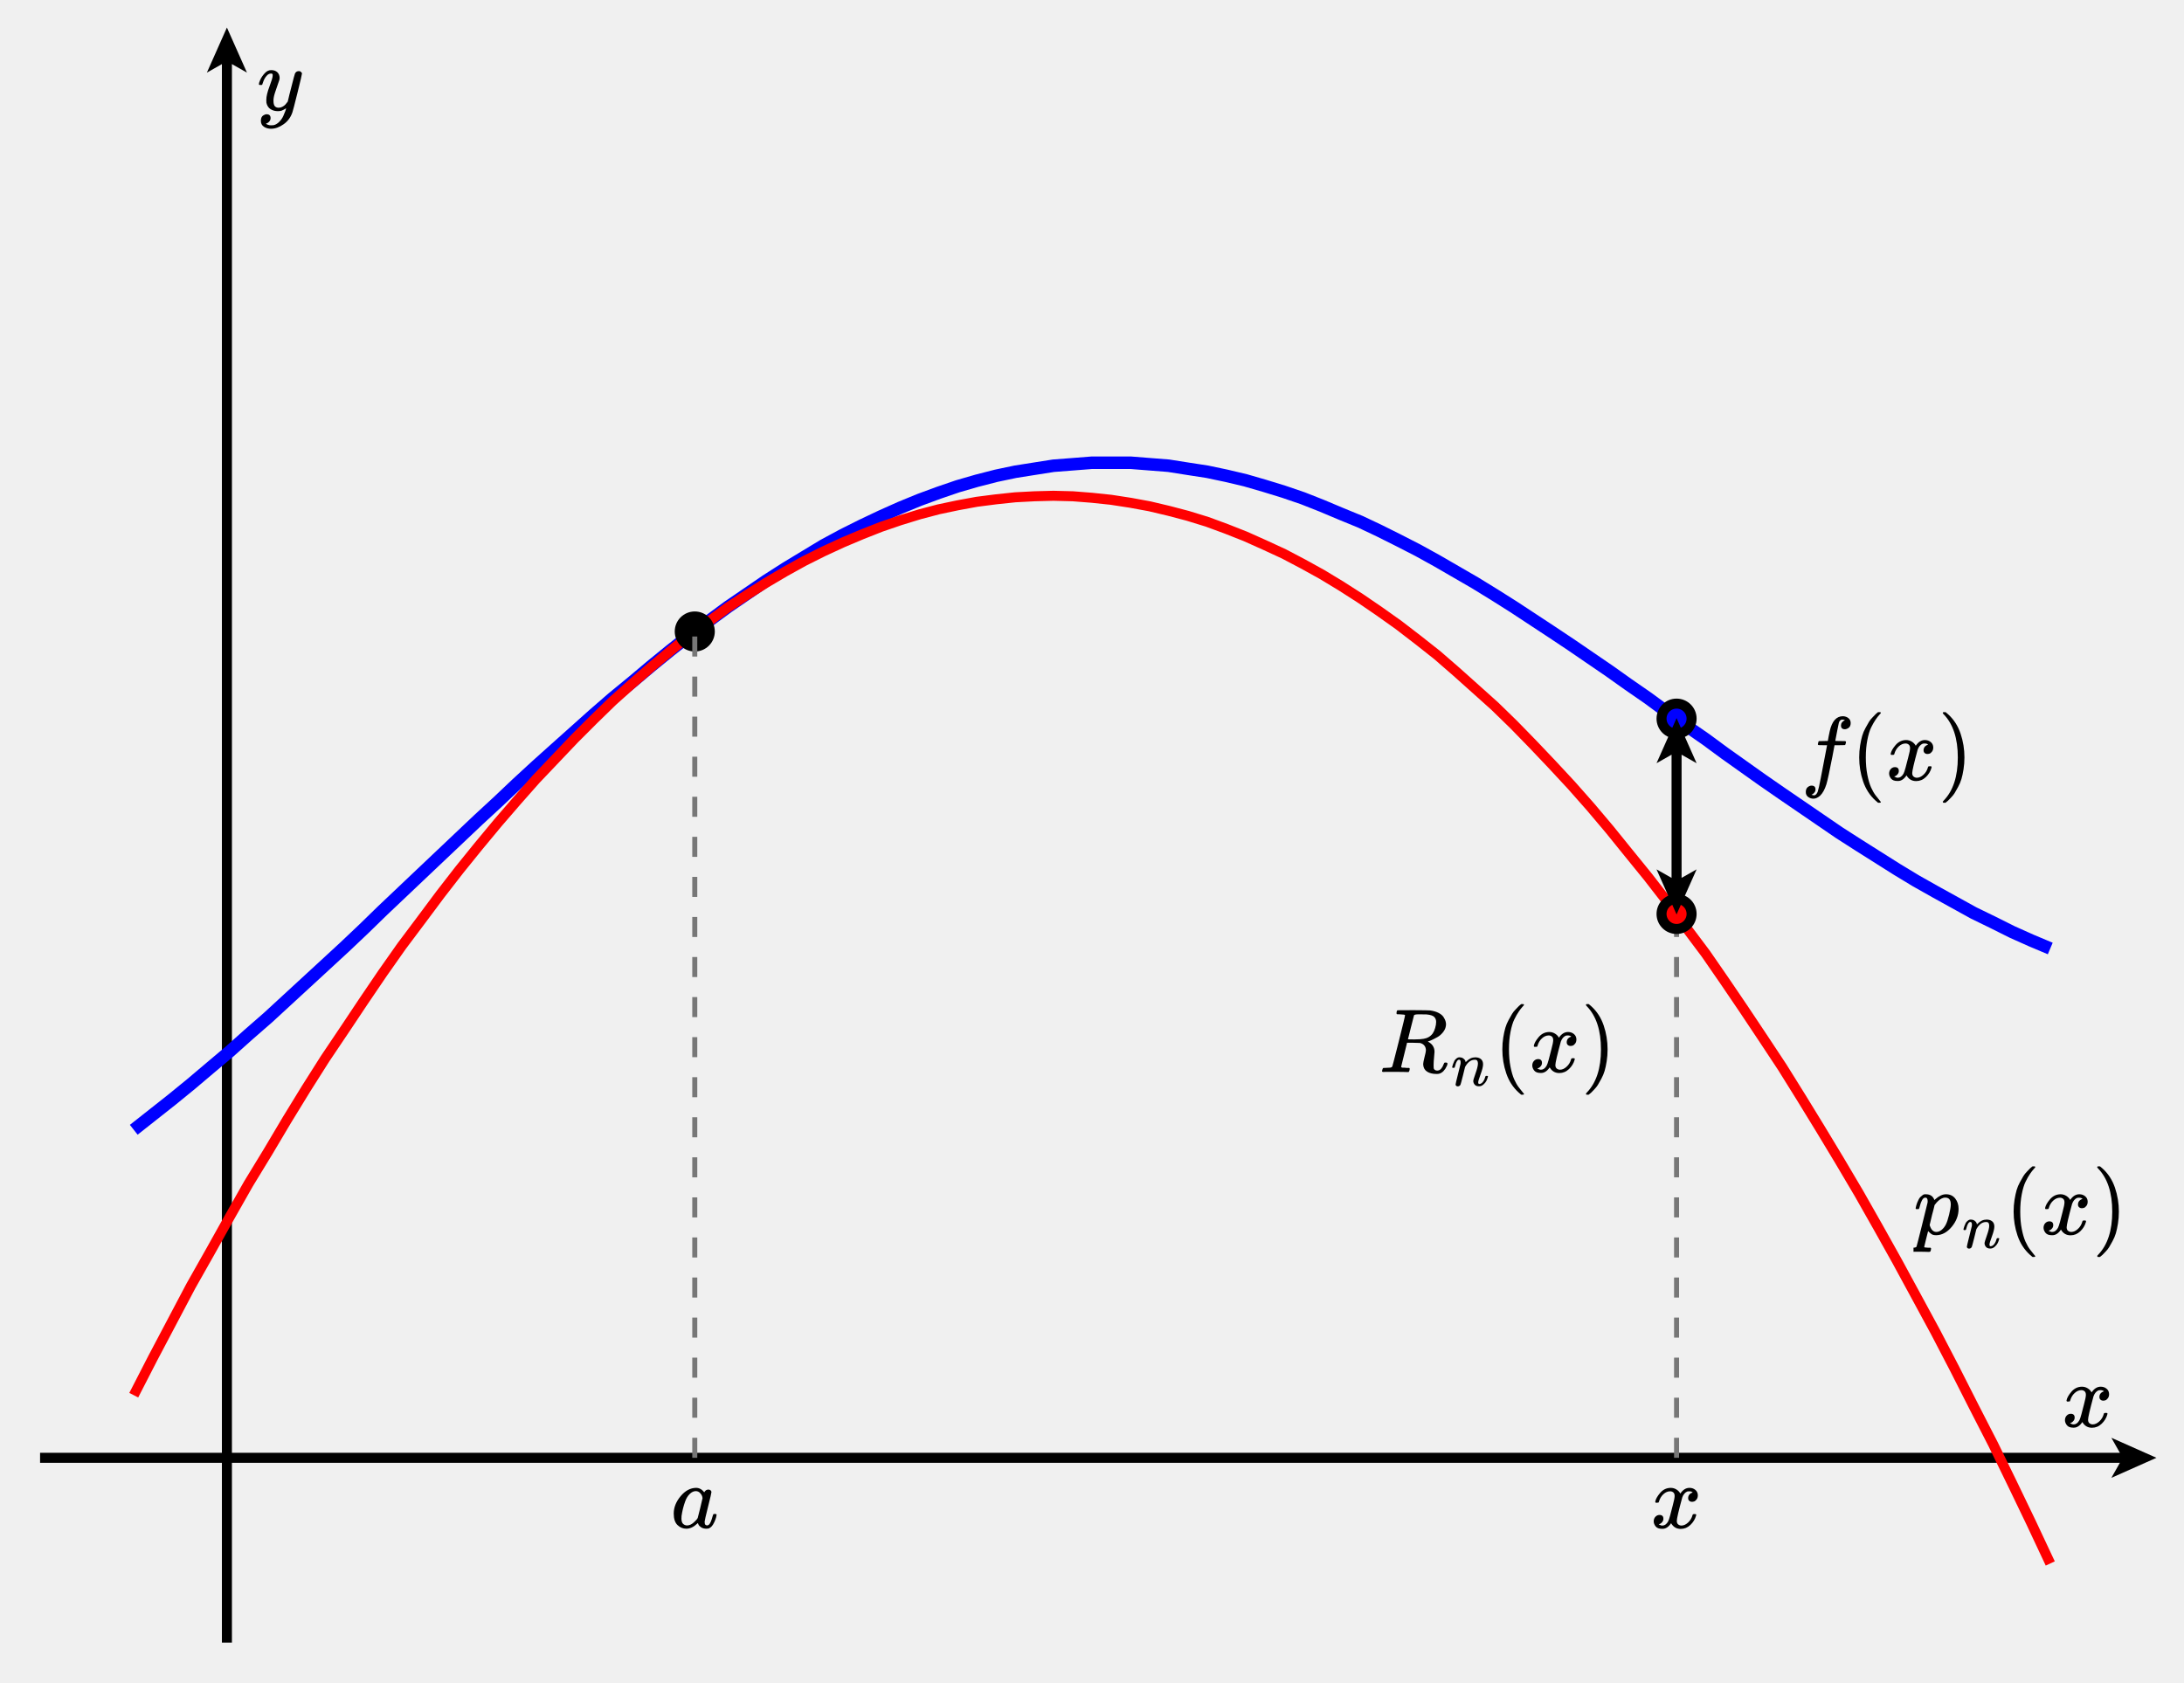
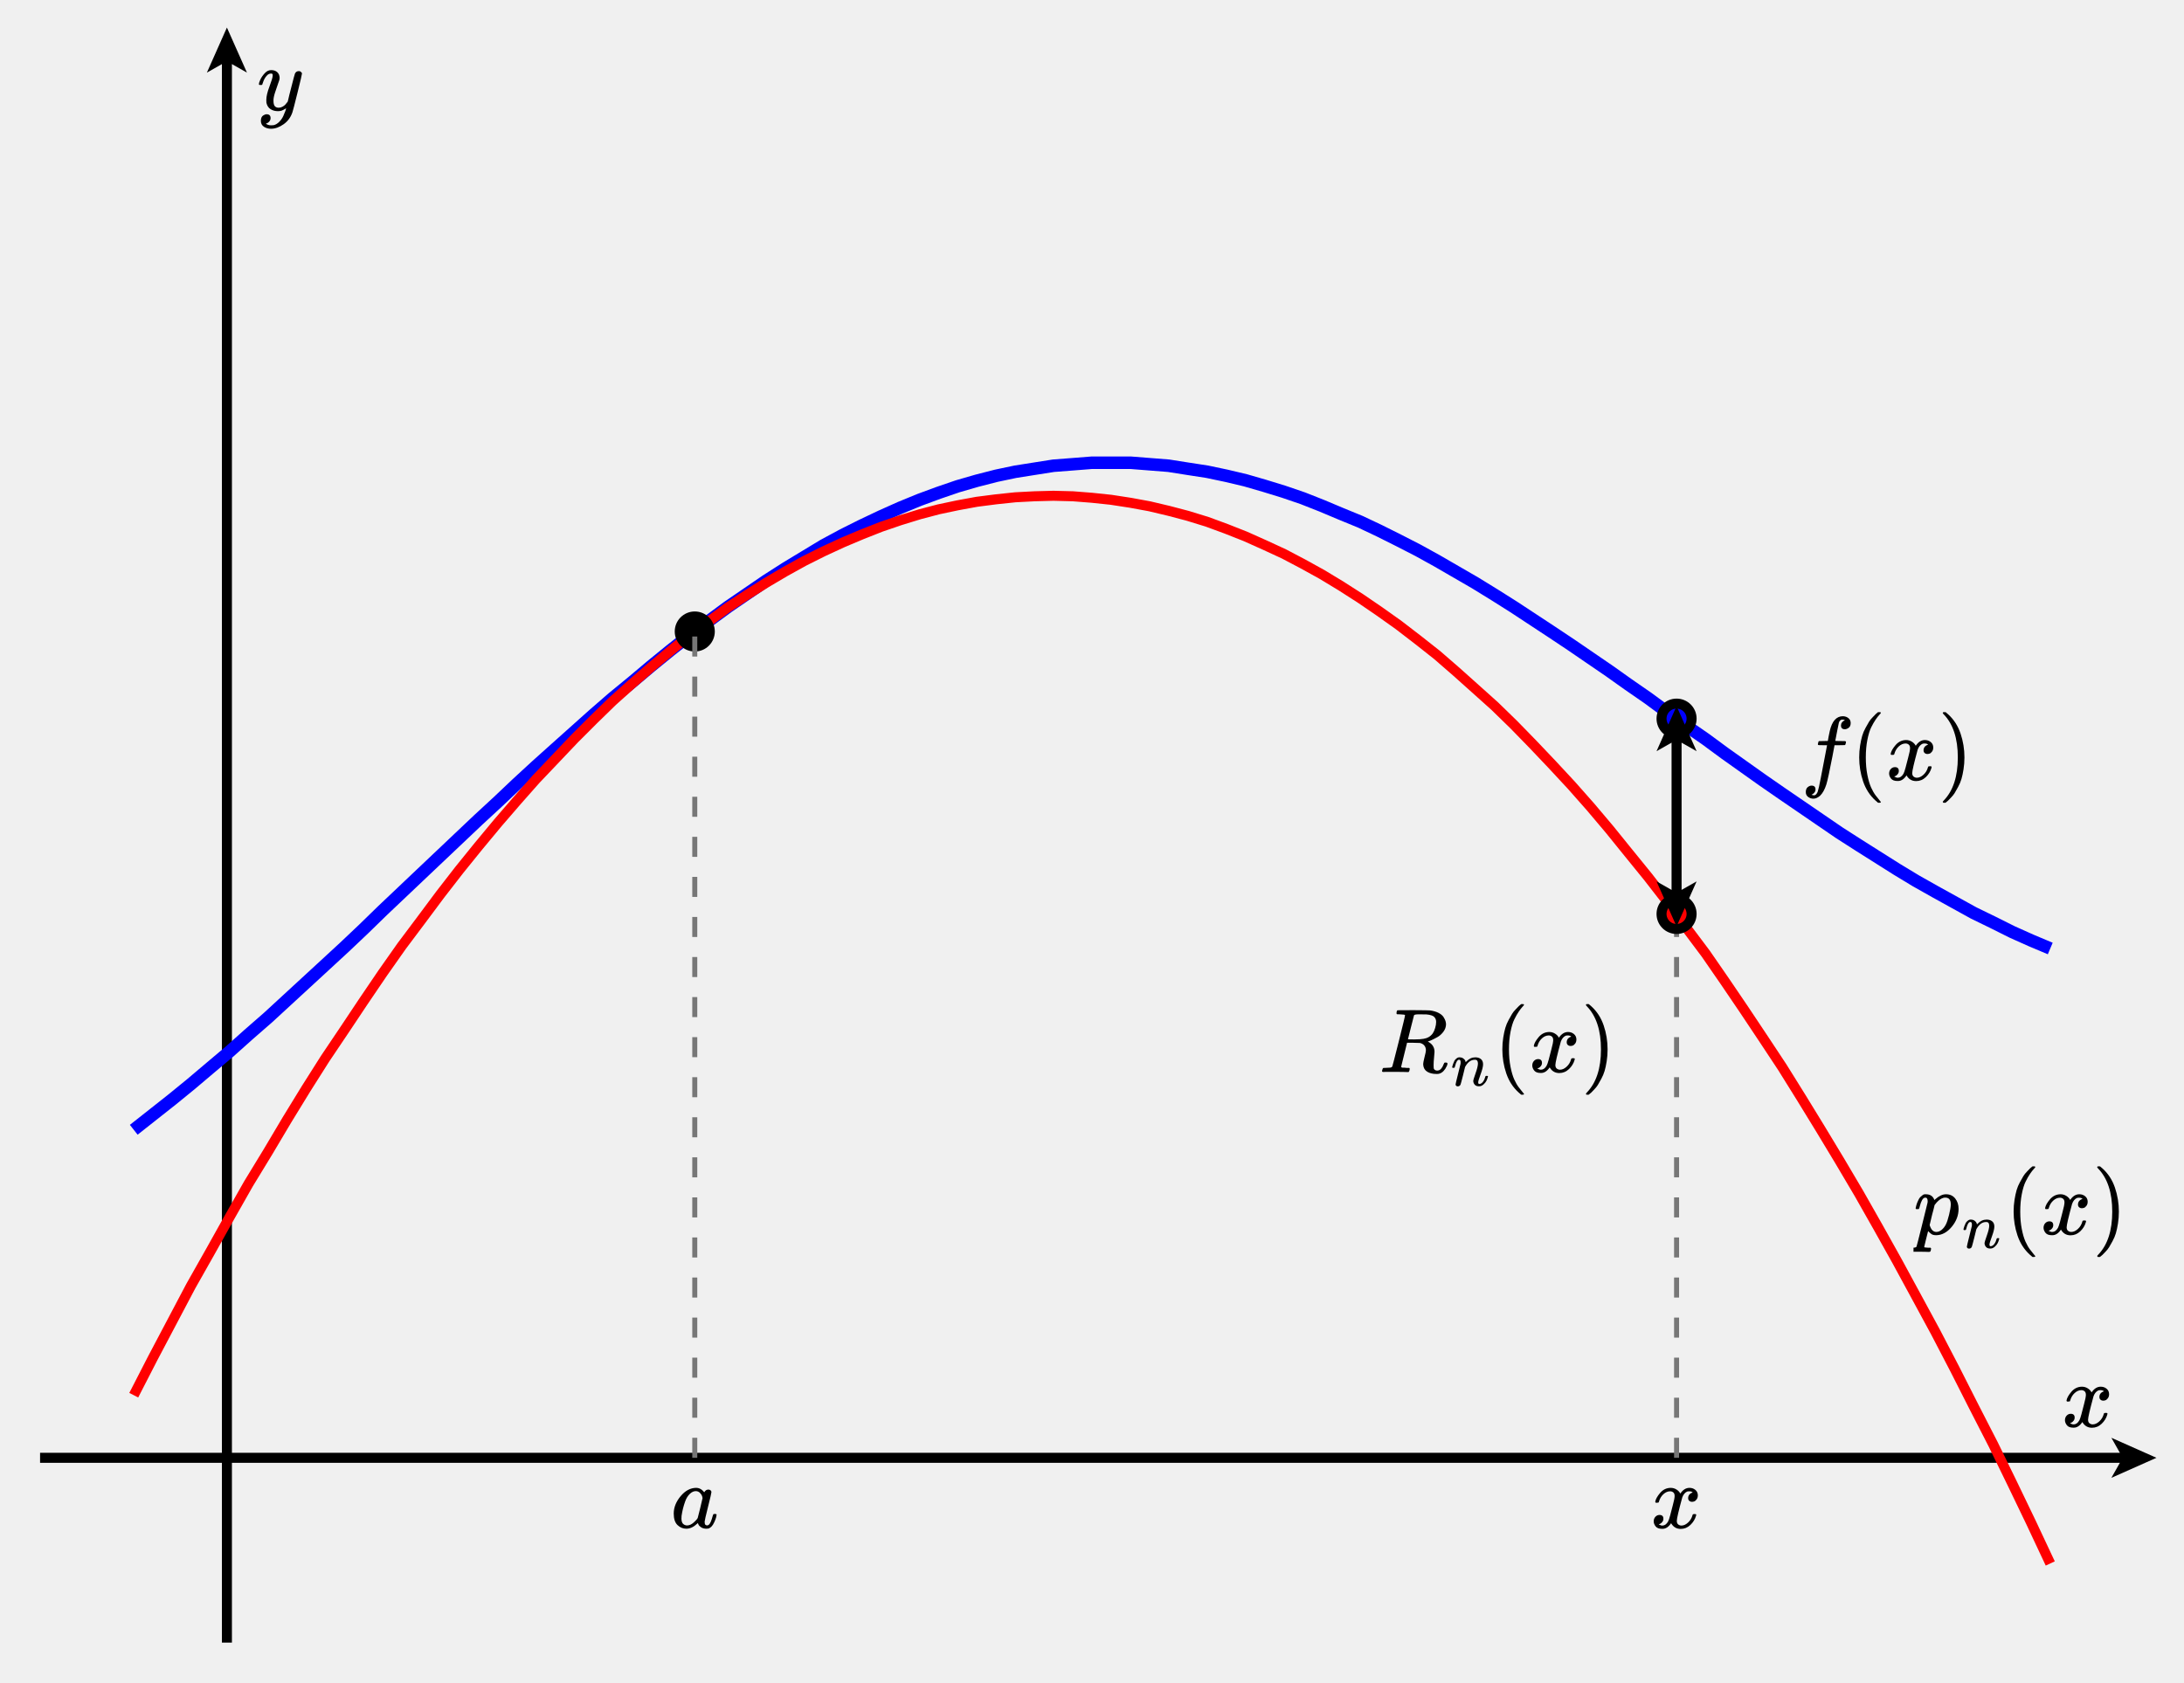
<svg xmlns="http://www.w3.org/2000/svg" xmlns:xlink="http://www.w3.org/1999/xlink" id="taylor-formula-figure" viewBox="0 0 436 336">
  <defs>
-     <clipPath id="taylor-formula-__clipPath-0">
+     <clipPath id="taylor-formula-clipPath-0">
      <rect x="8.0" y="8.0" width="420.0" height="320.0" />
    </clipPath>
-     <clipPath id="taylor-formula-__clipPath-1">
+     <clipPath id="taylor-formula-clipPath-1">
      <rect x="8.0" y="8.0" width="420.0" height="320.0" />
    </clipPath>
-     <marker id="taylor-formula-arrow-head-end-2_None_24_60-black" markerWidth="9.0" markerHeight="8.0" markerUnits="userSpaceOnUse" orient="auto" refX="6.5" refY="4.0">
+     <marker id="taylor-formula-arrow-head-end-2_None_24_60-black" markerWidth="9.0" markerHeight="8.0" markerUnits="userSpaceOnUse" orient="auto-start-reverse" refX="6.5" refY="4.0">
      <path d="M 9.0 4.0L 0.0 8.0L 1.7 5.0L 1.7 3.0L 0.0 0.0Z" fill="black" stroke="none" />
    </marker>
-     <marker id="taylor-formula-arrow-head-end-2_None_24_60-black-outline" markerWidth="13.0" markerHeight="12.0" markerUnits="userSpaceOnUse" orient="auto" refX="8.5" refY="6.0">
+     <marker id="taylor-formula-arrow-head-end-2_None_24_60-black-outline" markerWidth="13.0" markerHeight="12.0" markerUnits="userSpaceOnUse" orient="auto-start-reverse" refX="8.5" refY="6.0">
      <path d="M 11.8 7.8 L 2.8 11.8 A 2 2 0 0 1 0.0 10.0 L 0.0 2.0 A 2 2 0 0 1 2.8 0.2 L 11.8 4.2 A 2 2 0 0 1 11.8 7.8 Z" fill="white" stroke="none" />
    </marker>
-     <marker id="taylor-formula-arrow-head-start-2_None_24_60-black" markerWidth="9.0" markerHeight="8.0" markerUnits="userSpaceOnUse" orient="auto" refX="2.5" refY="4.0">
-       <g transform="rotate(180, 4.5, 4.0)">
-         <path d="M 9.0 4.0L 0.0 8.0L 1.7 5.0L 1.7 3.0L 0.0 0.0Z" fill="black" stroke="none" />
-       </g>
-     </marker>
-     <marker id="taylor-formula-arrow-head-start-2_None_24_60-black-outline" markerWidth="13.0" markerHeight="12.0" markerUnits="userSpaceOnUse" orient="auto" refX="4.5" refY="6.0">
-       <g transform="rotate(180, 6.5, 6.0)">
-         <path d="M 11.8 7.8 L 2.8 11.8 A 2 2 0 0 1 0.0 10.0 L 0.0 2.0 A 2 2 0 0 1 2.8 0.2 L 11.8 4.2 A 2 2 0 0 1 11.8 7.8 Z" fill="white" stroke="none" />
-       </g>
-     </marker>
  </defs>
-   <g id="taylor-formula-axes" stroke="black" stroke-width="2">
-     <line id="taylor-formula-__line-0" x1="8.0" y1="291.1" x2="428.0" y2="291.1" stroke="black" stroke-width="2" marker-end="url(#taylor-formula-arrow-head-end-2_None_24_60-black)" />
-     <line id="taylor-formula-__line-1" x1="45.3" y1="328.0" x2="45.3" y2="8.0" stroke="black" stroke-width="2" marker-end="url(#taylor-formula-arrow-head-end-2_None_24_60-black)" />
-   </g>
-   <g id="taylor-formula-__label-0" transform="translate(422.0,285.1) translate(-10.4,-8.2)">
-     <g id="taylor-formula-__g-0">
+   <g id="axes" stroke="black" stroke-width="2">
+     <line id="taylor-formula-line-0" x1="8.0" y1="291.1" x2="428.0" y2="291.1" stroke="black" stroke-width="2" marker-end="url(#taylor-formula-arrow-head-end-2_None_24_60-black)" />
+     <line id="taylor-formula-line-1" x1="45.3" y1="328.0" x2="45.3" y2="8.0" stroke="black" stroke-width="2" marker-end="url(#taylor-formula-arrow-head-end-2_None_24_60-black)" />
+   </g>
+   <g id="taylor-formula-label-0" transform="translate(422.0,285.1) translate(-10.4,-8.2)">
+     <g id="taylor-formula-g-0">
      <svg style="vertical-align: -0.200px" width="10.352px" height="8.200px" role="img" focusable="false" viewBox="0 -442 572 453" x="0.0" y="0.0">
        <defs>
          <path id="taylor-formula-MJX-2-TEX-I-1D465" d="M52 289Q59 331 106 386T222 442Q257 442 286 424T329 379Q371 442 430 442Q467 442 494 420T522 361Q522 332 508 314T481 292T458 288Q439 288 427 299T415 328Q415 374 465 391Q454 404 425 404Q412 404 406 402Q368 386 350 336Q290 115 290 78Q290 50 306 38T341 26Q378 26 414 59T463 140Q466 150 469 151T485 153H489Q504 153 504 145Q504 144 502 134Q486 77 440 33T333 -11Q263 -11 227 52Q186 -10 133 -10H127Q78 -10 57 16T35 71Q35 103 54 123T99 143Q142 143 142 101Q142 81 130 66T107 46T94 41L91 40Q91 39 97 36T113 29T132 26Q168 26 194 71Q203 87 217 139T245 247T261 313Q266 340 266 352Q266 380 251 392T217 404Q177 404 142 372T93 290Q91 281 88 280T72 278H58Q52 284 52 289Z" />
        </defs>
        <g stroke="currentColor" fill="currentColor" stroke-width="0" transform="scale(1,-1)">
          <g data-mml-node="math">
            <g data-mml-node="mi" data-semantic-type="identifier" data-semantic-role="latinletter" data-semantic-font="italic" data-semantic-annotation="clearspeak:simple" data-semantic-id="0" data-semantic-speech="x">
              <use data-c="1D465" xlink:href="#taylor-formula-MJX-2-TEX-I-1D465" />
            </g>
          </g>
        </g>
      </svg>
    </g>
  </g>
-   <g id="taylor-formula-__label-1" transform="translate(51.3,14.0) translate(0.0,-0.0)">
-     <g id="taylor-formula-__g-1">
+   <g id="taylor-formula-label-1" transform="translate(51.3,14.0) translate(0.0,-0.0)">
+     <g id="taylor-formula-g-1">
      <svg style="vertical-align: -3.712px" width="8.872px" height="11.712px" role="img" focusable="false" viewBox="0 -442 490 647" x="0.0" y="0.0">
        <defs>
          <path id="taylor-formula-MJX-3-TEX-I-1D466" d="M21 287Q21 301 36 335T84 406T158 442Q199 442 224 419T250 355Q248 336 247 334Q247 331 231 288T198 191T182 105Q182 62 196 45T238 27Q261 27 281 38T312 61T339 94Q339 95 344 114T358 173T377 247Q415 397 419 404Q432 431 462 431Q475 431 483 424T494 412T496 403Q496 390 447 193T391 -23Q363 -106 294 -155T156 -205Q111 -205 77 -183T43 -117Q43 -95 50 -80T69 -58T89 -48T106 -45Q150 -45 150 -87Q150 -107 138 -122T115 -142T102 -147L99 -148Q101 -153 118 -160T152 -167H160Q177 -167 186 -165Q219 -156 247 -127T290 -65T313 -9T321 21L315 17Q309 13 296 6T270 -6Q250 -11 231 -11Q185 -11 150 11T104 82Q103 89 103 113Q103 170 138 262T173 379Q173 380 173 381Q173 390 173 393T169 400T158 404H154Q131 404 112 385T82 344T65 302T57 280Q55 278 41 278H27Q21 284 21 287Z" />
        </defs>
        <g stroke="currentColor" fill="currentColor" stroke-width="0" transform="scale(1,-1)">
          <g data-mml-node="math">
            <g data-mml-node="mi" data-semantic-type="identifier" data-semantic-role="latinletter" data-semantic-font="italic" data-semantic-annotation="clearspeak:simple" data-semantic-id="0" data-semantic-speech="y">
              <use data-c="1D466" xlink:href="#taylor-formula-MJX-3-TEX-I-1D466" />
            </g>
          </g>
        </g>
      </svg>
    </g>
  </g>
-   <path id="taylor-formula-fgraph" stroke="blue" stroke-width="2.5" fill="none" d="M 26.7 225.6 L 30.5 222.6 L 34.3 219.6 L 38.1 216.5 L 42.0 213.2 L 45.8 210.0 L 49.6 206.6 L 53.5 203.2 L 57.3 199.7 L 61.1 196.2 L 64.9 192.7 L 68.8 189.1 L 72.6 185.5 L 76.4 181.8 L 80.2 178.2 L 84.1 174.5 L 87.9 170.9 L 91.7 167.3 L 95.5 163.7 L 99.4 160.1 L 103.2 156.5 L 107.0 153.0 L 110.9 149.5 L 114.7 146.1 L 118.5 142.7 L 122.3 139.4 L 126.2 136.2 L 130.0 133.0 L 133.8 129.9 L 137.6 126.9 L 141.5 124.0 L 145.3 121.2 L 149.1 118.6 L 152.9 116.0 L 156.8 113.5 L 160.6 111.2 L 164.4 108.9 L 168.3 106.8 L 172.1 104.9 L 175.9 103.1 L 179.7 101.4 L 183.6 99.8 L 187.4 98.4 L 191.2 97.1 L 195.0 96.0 L 198.9 95.0 L 202.7 94.2 L 206.5 93.6 L 210.3 93.0 L 214.2 92.7 L 218.0 92.4 L 221.8 92.4 L 225.7 92.4 L 229.5 92.7 L 233.3 93.0 L 237.1 93.6 L 241.0 94.2 L 244.8 95.0 L 248.6 95.9 L 252.4 97.0 L 256.3 98.2 L 260.1 99.5 L 263.9 101.0 L 267.7 102.6 L 271.6 104.2 L 275.4 106.0 L 279.2 107.9 L 283.1 109.9 L 286.9 112.0 L 290.7 114.2 L 294.5 116.4 L 298.4 118.8 L 302.2 121.2 L 306.0 123.7 L 309.8 126.2 L 313.7 128.8 L 317.5 131.4 L 321.3 134.0 L 325.1 136.7 L 329.0 139.4 L 332.8 142.2 L 336.6 144.9 L 340.5 147.6 L 344.3 150.4 L 348.1 153.1 L 351.9 155.8 L 355.8 158.5 L 359.6 161.1 L 363.4 163.7 L 367.2 166.3 L 371.1 168.8 L 374.9 171.2 L 378.7 173.6 L 382.5 175.9 L 386.4 178.1 L 390.2 180.2 L 394.0 182.3 L 397.9 184.2 L 401.7 186.1 L 405.5 187.8 L 409.3 189.4" clip-path="url(#taylor-formula-__clipPath-1)" />
-   <path id="taylor-formula-pngraph" stroke="red" stroke-width="2" fill="none" d="M 26.7 278.6 L 30.5 271.2 L 34.3 264.0 L 38.1 256.8 L 42.0 249.9 L 45.8 243.1 L 49.6 236.4 L 53.5 230.0 L 57.3 223.6 L 61.1 217.4 L 64.9 211.4 L 68.8 205.6 L 72.6 199.9 L 76.4 194.3 L 80.2 188.9 L 84.1 183.7 L 87.9 178.6 L 91.7 173.7 L 95.5 169.0 L 99.4 164.3 L 103.2 159.9 L 107.0 155.6 L 110.9 151.5 L 114.7 147.5 L 118.5 143.7 L 122.3 140.0 L 126.2 136.5 L 130.0 133.2 L 133.8 130.0 L 137.6 126.9 L 141.5 124.1 L 145.3 121.3 L 149.1 118.8 L 152.9 116.4 L 156.8 114.1 L 160.6 112.0 L 164.4 110.1 L 168.3 108.3 L 172.1 106.7 L 175.9 105.2 L 179.7 103.9 L 183.6 102.7 L 187.4 101.7 L 191.2 100.9 L 195.0 100.2 L 198.9 99.7 L 202.7 99.3 L 206.5 99.1 L 210.3 99.0 L 214.2 99.1 L 218.0 99.4 L 221.8 99.8 L 225.7 100.4 L 229.5 101.1 L 233.3 102.0 L 237.1 103.0 L 241.0 104.2 L 244.8 105.6 L 248.6 107.1 L 252.4 108.8 L 256.3 110.6 L 260.1 112.6 L 263.9 114.7 L 267.7 117.0 L 271.6 119.5 L 275.4 122.1 L 279.2 124.8 L 283.1 127.8 L 286.9 130.8 L 290.7 134.1 L 294.5 137.5 L 298.4 141.0 L 302.2 144.7 L 306.0 148.6 L 309.8 152.6 L 313.7 156.8 L 317.5 161.1 L 321.3 165.6 L 325.1 170.3 L 329.0 175.1 L 332.8 180.0 L 336.6 185.2 L 340.5 190.4 L 344.3 195.9 L 348.1 201.5 L 351.9 207.2 L 355.8 213.1 L 359.6 219.2 L 363.4 225.4 L 367.2 231.7 L 371.1 238.3 L 374.9 245.0 L 378.7 251.8 L 382.5 258.8 L 386.4 266.0 L 390.2 273.3 L 394.0 280.8 L 397.9 288.4 L 401.7 296.2 L 405.5 304.1 L 409.3 312.2" clip-path="url(#taylor-formula-__clipPath-1)" />
+   <path id="taylor-formula-fgraph" stroke="blue" stroke-width="2.5" fill="none" d="M 26.7 225.6 L 30.5 222.6 L 34.3 219.6 L 38.1 216.5 L 42.0 213.2 L 45.8 210.0 L 49.6 206.6 L 53.5 203.2 L 57.3 199.7 L 61.1 196.2 L 64.9 192.7 L 68.8 189.1 L 72.6 185.5 L 76.4 181.8 L 80.2 178.2 L 84.1 174.5 L 87.9 170.9 L 91.7 167.3 L 95.5 163.7 L 99.4 160.1 L 103.2 156.5 L 107.0 153.0 L 110.9 149.5 L 114.7 146.1 L 118.5 142.7 L 122.3 139.4 L 126.2 136.2 L 130.0 133.0 L 133.8 129.9 L 137.6 126.9 L 141.5 124.0 L 145.3 121.2 L 149.1 118.6 L 152.9 116.0 L 156.8 113.5 L 160.6 111.2 L 164.4 108.9 L 168.3 106.8 L 172.1 104.9 L 175.9 103.1 L 179.7 101.4 L 183.6 99.8 L 187.4 98.4 L 191.2 97.1 L 195.0 96.0 L 198.9 95.0 L 202.7 94.2 L 206.5 93.6 L 210.3 93.0 L 214.2 92.7 L 218.0 92.4 L 221.8 92.4 L 225.7 92.4 L 229.5 92.7 L 233.3 93.0 L 237.1 93.6 L 241.0 94.2 L 244.8 95.0 L 248.6 95.9 L 252.4 97.0 L 256.3 98.2 L 260.1 99.5 L 263.9 101.0 L 267.7 102.6 L 271.6 104.2 L 275.4 106.0 L 279.2 107.9 L 283.1 109.9 L 286.9 112.0 L 290.7 114.2 L 294.5 116.4 L 298.4 118.8 L 302.2 121.2 L 306.0 123.7 L 309.8 126.2 L 313.7 128.8 L 317.5 131.4 L 321.3 134.0 L 325.1 136.7 L 329.0 139.4 L 332.8 142.2 L 336.6 144.9 L 340.5 147.6 L 344.3 150.4 L 348.1 153.1 L 351.9 155.8 L 355.8 158.5 L 359.6 161.1 L 363.4 163.7 L 367.2 166.3 L 371.1 168.8 L 374.9 171.2 L 378.7 173.6 L 382.5 175.9 L 386.4 178.1 L 390.2 180.2 L 394.0 182.3 L 397.9 184.2 L 401.7 186.1 L 405.5 187.8 L 409.3 189.4" clip-path="url(#taylor-formula-clipPath-1)" />
+   <path id="taylor-formula-pngraph" stroke="red" stroke-width="2" fill="none" d="M 26.7 278.6 L 30.5 271.2 L 34.3 264.0 L 38.1 256.8 L 42.0 249.9 L 45.8 243.1 L 49.6 236.4 L 53.5 230.0 L 57.3 223.6 L 61.1 217.4 L 64.9 211.4 L 68.8 205.6 L 72.6 199.9 L 76.4 194.3 L 80.2 188.9 L 84.1 183.7 L 87.9 178.6 L 91.7 173.7 L 95.5 169.0 L 99.4 164.3 L 103.2 159.9 L 107.0 155.6 L 110.9 151.5 L 114.7 147.5 L 118.5 143.7 L 122.3 140.0 L 126.2 136.5 L 130.0 133.2 L 133.8 130.0 L 137.6 126.9 L 141.5 124.1 L 145.3 121.3 L 149.1 118.8 L 152.9 116.4 L 156.8 114.1 L 160.6 112.0 L 164.4 110.1 L 168.3 108.3 L 172.1 106.7 L 175.9 105.2 L 179.7 103.9 L 183.6 102.7 L 187.4 101.7 L 191.2 100.9 L 195.0 100.2 L 198.9 99.7 L 202.7 99.3 L 206.5 99.1 L 210.3 99.0 L 214.2 99.1 L 218.0 99.4 L 221.8 99.8 L 225.7 100.4 L 229.5 101.1 L 233.3 102.0 L 237.1 103.0 L 241.0 104.2 L 244.8 105.6 L 248.6 107.1 L 252.4 108.8 L 256.3 110.6 L 260.1 112.6 L 263.9 114.7 L 267.7 117.0 L 271.6 119.5 L 275.4 122.1 L 279.2 124.8 L 283.1 127.8 L 286.9 130.8 L 290.7 134.1 L 294.5 137.5 L 298.4 141.0 L 302.2 144.7 L 306.0 148.6 L 309.8 152.6 L 313.7 156.8 L 317.5 161.1 L 321.3 165.6 L 325.1 170.3 L 329.0 175.1 L 332.8 180.0 L 336.6 185.2 L 340.5 190.4 L 344.3 195.9 L 348.1 201.5 L 351.9 207.2 L 355.8 213.1 L 359.6 219.2 L 363.4 225.4 L 367.2 231.7 L 371.1 238.3 L 374.9 245.0 L 378.7 251.8 L 382.5 258.8 L 386.4 266.0 L 390.2 273.3 L 394.0 280.8 L 397.9 288.4 L 401.7 296.2 L 405.5 304.1 L 409.3 312.2" clip-path="url(#taylor-formula-clipPath-1)" />
  <g id="taylor-formula-tangency">
-     <circle id="taylor-formula-__circle-0" cx="138.7" cy="126.1" r="3" stroke="black" stroke-width="2" fill="black" />
-     <line id="taylor-formula-__line-2" x1="138.7" y1="291.1" x2="138.7" y2="126.1" stroke="#777" stroke-width="1" stroke-dasharray="4 4" fill="none" />
-     <g id="taylor-formula-__label-2" transform="translate(138.7,297.1) translate(-4.8,-0.0)">
-       <g id="taylor-formula-__g-2">
+     <circle id="taylor-formula-circle-0" cx="138.7" cy="126.1" r="3" stroke="black" stroke-width="2" fill="black" />
+     <line id="taylor-formula-line-2" x1="138.7" y1="291.1" x2="138.7" y2="126.1" stroke="#777" stroke-width="1" stroke-dasharray="4 4" fill="none" />
+     <g id="taylor-formula-label-2" transform="translate(138.7,297.1) translate(-4.8,-0.0)">
+       <g id="taylor-formula-g-2">
        <svg style="vertical-align: -0.184px" width="9.576px" height="8.160px" role="img" focusable="false" viewBox="0 -441 529 451" x="0.0" y="0.0">
          <defs>
            <path id="taylor-formula-MJX-4-TEX-I-1D44E" d="M33 157Q33 258 109 349T280 441Q331 441 370 392Q386 422 416 422Q429 422 439 414T449 394Q449 381 412 234T374 68Q374 43 381 35T402 26Q411 27 422 35Q443 55 463 131Q469 151 473 152Q475 153 483 153H487Q506 153 506 144Q506 138 501 117T481 63T449 13Q436 0 417 -8Q409 -10 393 -10Q359 -10 336 5T306 36L300 51Q299 52 296 50Q294 48 292 46Q233 -10 172 -10Q117 -10 75 30T33 157ZM351 328Q351 334 346 350T323 385T277 405Q242 405 210 374T160 293Q131 214 119 129Q119 126 119 118T118 106Q118 61 136 44T179 26Q217 26 254 59T298 110Q300 114 325 217T351 328Z" />
          </defs>
          <g stroke="currentColor" fill="currentColor" stroke-width="0" transform="scale(1,-1)">
            <g data-mml-node="math">
              <g data-mml-node="mi" data-semantic-type="identifier" data-semantic-role="latinletter" data-semantic-font="italic" data-semantic-annotation="clearspeak:simple" data-semantic-id="0" data-semantic-speech="a">
                <use data-c="1D44E" xlink:href="#taylor-formula-MJX-4-TEX-I-1D44E" />
              </g>
            </g>
          </g>
        </svg>
      </g>
    </g>
  </g>
  <g id="taylor-formula-remainder">
-     <line id="taylor-formula-__line-3" x1="334.7" y1="291.1" x2="334.7" y2="143.5" stroke="#777" stroke-width="1" stroke-dasharray="4 4" fill="none" />
-     <g id="taylor-formula-__label-3" transform="translate(334.7,297.1) translate(-5.2,-0.0)">
-       <g id="taylor-formula-__g-3">
+     <line id="taylor-formula-line-3" x1="334.7" y1="291.1" x2="334.7" y2="143.5" stroke="#777" stroke-width="1" stroke-dasharray="4 4" fill="none" />
+     <g id="taylor-formula-label-3" transform="translate(334.7,297.1) translate(-5.2,-0.0)">
+       <g id="taylor-formula-g-3">
        <svg style="vertical-align: -0.200px" width="10.352px" height="8.200px" role="img" focusable="false" viewBox="0 -442 572 453" x="0.0" y="0.0">
          <defs>
            <path id="taylor-formula-MJX-5-TEX-I-1D465" d="M52 289Q59 331 106 386T222 442Q257 442 286 424T329 379Q371 442 430 442Q467 442 494 420T522 361Q522 332 508 314T481 292T458 288Q439 288 427 299T415 328Q415 374 465 391Q454 404 425 404Q412 404 406 402Q368 386 350 336Q290 115 290 78Q290 50 306 38T341 26Q378 26 414 59T463 140Q466 150 469 151T485 153H489Q504 153 504 145Q504 144 502 134Q486 77 440 33T333 -11Q263 -11 227 52Q186 -10 133 -10H127Q78 -10 57 16T35 71Q35 103 54 123T99 143Q142 143 142 101Q142 81 130 66T107 46T94 41L91 40Q91 39 97 36T113 29T132 26Q168 26 194 71Q203 87 217 139T245 247T261 313Q266 340 266 352Q266 380 251 392T217 404Q177 404 142 372T93 290Q91 281 88 280T72 278H58Q52 284 52 289Z" />
          </defs>
          <g stroke="currentColor" fill="currentColor" stroke-width="0" transform="scale(1,-1)">
            <g data-mml-node="math">
              <g data-mml-node="mi" data-semantic-type="identifier" data-semantic-role="latinletter" data-semantic-font="italic" data-semantic-annotation="clearspeak:simple" data-semantic-id="0" data-semantic-speech="x">
                <use data-c="1D465" xlink:href="#taylor-formula-MJX-5-TEX-I-1D465" />
              </g>
            </g>
          </g>
        </svg>
      </g>
    </g>
-     <circle id="taylor-formula-__circle-1" cx="334.7" cy="143.5" r="3" stroke="black" stroke-width="2" fill="blue" />
-     <circle id="taylor-formula-__circle-2" cx="334.7" cy="182.5" r="3" stroke="black" stroke-width="2" fill="red" />
-     <line id="taylor-formula-__line-4" x1="334.7" y1="180.1" x2="334.7" y2="145.9" stroke="black" stroke-width="2" fill="none" marker-end="url(#taylor-formula-arrow-head-end-2_None_24_60-black)" marker-start="url(#taylor-formula-arrow-head-start-2_None_24_60-black)" />
-     <g id="taylor-formula-__label-4" transform="translate(322.7,200.5) translate(-47.4,-0.0)">
-       <g id="taylor-formula-__g-4">
+     <circle id="taylor-formula-circle-1" cx="334.7" cy="143.5" r="3" stroke="black" stroke-width="2" fill="blue" />
+     <circle id="taylor-formula-circle-2" cx="334.7" cy="182.5" r="3" stroke="black" stroke-width="2" fill="red" />
+     <line id="taylor-formula-line-4" x1="334.7" y1="182.5" x2="334.7" y2="143.5" stroke="black" stroke-width="2" fill="none" marker-end="url(#taylor-formula-arrow-head-end-2_None_24_60-black)" marker-start="url(#taylor-formula-arrow-head-end-2_None_24_60-black)" />
+     <g id="taylor-formula-label-4" transform="translate(322.7,200.5) translate(-47.4,-0.0)">
+       <g id="taylor-formula-g-4">
        <svg style="vertical-align: -4.528px" width="47.352px" height="18.096px" role="img" focusable="false" viewBox="0 -750 2616.3 1000" x="0.0" y="0.0">
          <defs>
            <path id="taylor-formula-MJX-6-TEX-I-1D445" d="M230 637Q203 637 198 638T193 649Q193 676 204 682Q206 683 378 683Q550 682 564 680Q620 672 658 652T712 606T733 563T739 529Q739 484 710 445T643 385T576 351T538 338L545 333Q612 295 612 223Q612 212 607 162T602 80V71Q602 53 603 43T614 25T640 16Q668 16 686 38T712 85Q717 99 720 102T735 105Q755 105 755 93Q755 75 731 36Q693 -21 641 -21H632Q571 -21 531 4T487 82Q487 109 502 166T517 239Q517 290 474 313Q459 320 449 321T378 323H309L277 193Q244 61 244 59Q244 55 245 54T252 50T269 48T302 46H333Q339 38 339 37T336 19Q332 6 326 0H311Q275 2 180 2Q146 2 117 2T71 2T50 1Q33 1 33 10Q33 12 36 24Q41 43 46 45Q50 46 61 46H67Q94 46 127 49Q141 52 146 61Q149 65 218 339T287 628Q287 635 230 637ZM630 554Q630 586 609 608T523 636Q521 636 500 636T462 637H440Q393 637 386 627Q385 624 352 494T319 361Q319 360 388 360Q466 361 492 367Q556 377 592 426Q608 449 619 486T630 554Z" />
            <path id="taylor-formula-MJX-6-TEX-I-1D45B" d="M21 287Q22 293 24 303T36 341T56 388T89 425T135 442Q171 442 195 424T225 390T231 369Q231 367 232 367L243 378Q304 442 382 442Q436 442 469 415T503 336T465 179T427 52Q427 26 444 26Q450 26 453 27Q482 32 505 65T540 145Q542 153 560 153Q580 153 580 145Q580 144 576 130Q568 101 554 73T508 17T439 -10Q392 -10 371 17T350 73Q350 92 386 193T423 345Q423 404 379 404H374Q288 404 229 303L222 291L189 157Q156 26 151 16Q138 -11 108 -11Q95 -11 87 -5T76 7T74 17Q74 30 112 180T152 343Q153 348 153 366Q153 405 129 405Q91 405 66 305Q60 285 60 284Q58 278 41 278H27Q21 284 21 287Z" />
            <path id="taylor-formula-MJX-6-TEX-N-2061" d="" />
            <path id="taylor-formula-MJX-6-TEX-N-28" d="M94 250Q94 319 104 381T127 488T164 576T202 643T244 695T277 729T302 750H315H319Q333 750 333 741Q333 738 316 720T275 667T226 581T184 443T167 250T184 58T225 -81T274 -167T316 -220T333 -241Q333 -250 318 -250H315H302L274 -226Q180 -141 137 -14T94 250Z" />
            <path id="taylor-formula-MJX-6-TEX-I-1D465" d="M52 289Q59 331 106 386T222 442Q257 442 286 424T329 379Q371 442 430 442Q467 442 494 420T522 361Q522 332 508 314T481 292T458 288Q439 288 427 299T415 328Q415 374 465 391Q454 404 425 404Q412 404 406 402Q368 386 350 336Q290 115 290 78Q290 50 306 38T341 26Q378 26 414 59T463 140Q466 150 469 151T485 153H489Q504 153 504 145Q504 144 502 134Q486 77 440 33T333 -11Q263 -11 227 52Q186 -10 133 -10H127Q78 -10 57 16T35 71Q35 103 54 123T99 143Q142 143 142 101Q142 81 130 66T107 46T94 41L91 40Q91 39 97 36T113 29T132 26Q168 26 194 71Q203 87 217 139T245 247T261 313Q266 340 266 352Q266 380 251 392T217 404Q177 404 142 372T93 290Q91 281 88 280T72 278H58Q52 284 52 289Z" />
            <path id="taylor-formula-MJX-6-TEX-N-29" d="M60 749L64 750Q69 750 74 750H86L114 726Q208 641 251 514T294 250Q294 182 284 119T261 12T224 -76T186 -143T145 -194T113 -227T90 -246Q87 -249 86 -250H74Q66 -250 63 -250T58 -247T55 -238Q56 -237 66 -225Q221 -64 221 250T66 725Q56 737 55 738Q55 746 60 749Z" />
          </defs>
          <g stroke="currentColor" fill="currentColor" stroke-width="0" transform="scale(1,-1)">
            <g data-mml-node="math" data-semantic-type="appl" data-semantic-role="simple function" data-semantic-annotation="clearspeak:simple" data-semantic-id="8" data-semantic-children="2,6" data-semantic-content="7,0" data-semantic-speech="upper R Subscript n Baseline left parenthesis x right parenthesis">
              <g data-mml-node="msub" data-semantic-type="subscript" data-semantic-role="simple function" data-semantic-id="2" data-semantic-children="0,1" data-semantic-parent="8" data-semantic-speech="upper R Subscript n Baseline">
                <g data-mml-node="mi" data-semantic-type="identifier" data-semantic-role="simple function" data-semantic-font="italic" data-semantic-annotation="clearspeak:simple" data-semantic-id="0" data-semantic-parent="2" data-semantic-operator="appl" data-semantic-speech="upper R" data-semantic-prefix="Base">
                  <use data-c="1D445" xlink:href="#taylor-formula-MJX-6-TEX-I-1D445" />
                </g>
                <g data-mml-node="mi" transform="translate(792,-150) scale(0.707)" data-semantic-type="identifier" data-semantic-role="latinletter" data-semantic-font="italic" data-semantic-annotation="clearspeak:simple" data-semantic-id="1" data-semantic-parent="2" data-semantic-speech="n" data-semantic-prefix="Subscript">
                  <use data-c="1D45B" xlink:href="#taylor-formula-MJX-6-TEX-I-1D45B" />
                </g>
              </g>
              <g data-mml-node="mo" data-semantic-type="punctuation" data-semantic-role="application" data-semantic-id="7" data-semantic-parent="8" data-semantic-added="true" data-semantic-operator="appl" data-semantic-speech="of" transform="translate(1266.3,0)">
                <use data-c="2061" xlink:href="#taylor-formula-MJX-6-TEX-N-2061" />
              </g>
              <g data-mml-node="mrow" data-semantic-type="fenced" data-semantic-role="leftright" data-semantic-id="6" data-semantic-children="4" data-semantic-content="3,5" data-semantic-parent="8" data-semantic-speech="left parenthesis x right parenthesis" transform="translate(1266.3,0)">
                <g data-mml-node="mo" data-semantic-type="fence" data-semantic-role="open" data-semantic-id="3" data-semantic-parent="6" data-semantic-operator="fenced" data-semantic-speech="left parenthesis">
                  <use data-c="28" xlink:href="#taylor-formula-MJX-6-TEX-N-28" />
                </g>
                <g data-mml-node="mi" data-semantic-type="identifier" data-semantic-role="latinletter" data-semantic-font="italic" data-semantic-annotation="clearspeak:simple" data-semantic-id="4" data-semantic-parent="6" data-semantic-speech="x" transform="translate(389,0)">
                  <use data-c="1D465" xlink:href="#taylor-formula-MJX-6-TEX-I-1D465" />
                </g>
                <g data-mml-node="mo" data-semantic-type="fence" data-semantic-role="close" data-semantic-id="5" data-semantic-parent="6" data-semantic-operator="fenced" data-semantic-speech="right parenthesis" transform="translate(961,0)">
                  <use data-c="29" xlink:href="#taylor-formula-MJX-6-TEX-N-29" />
                </g>
              </g>
            </g>
          </g>
        </svg>
      </g>
    </g>
  </g>
  <g id="taylor-formula-flabel" transform="translate(376.7,160.3) translate(-17.2,-18.1)">
-     <g id="taylor-formula-__g-5">
+     <g id="taylor-formula-g-5">
      <svg style="vertical-align: -4.528px" width="34.392px" height="18.096px" role="img" focusable="false" viewBox="0 -750 1900 1000" x="0.0" y="0.0">
        <defs>
          <path id="taylor-formula-MJX-7-TEX-I-1D453" d="M118 -162Q120 -162 124 -164T135 -167T147 -168Q160 -168 171 -155T187 -126Q197 -99 221 27T267 267T289 382V385H242Q195 385 192 387Q188 390 188 397L195 425Q197 430 203 430T250 431Q298 431 298 432Q298 434 307 482T319 540Q356 705 465 705Q502 703 526 683T550 630Q550 594 529 578T487 561Q443 561 443 603Q443 622 454 636T478 657L487 662Q471 668 457 668Q445 668 434 658T419 630Q412 601 403 552T387 469T380 433Q380 431 435 431Q480 431 487 430T498 424Q499 420 496 407T491 391Q489 386 482 386T428 385H372L349 263Q301 15 282 -47Q255 -132 212 -173Q175 -205 139 -205Q107 -205 81 -186T55 -132Q55 -95 76 -78T118 -61Q162 -61 162 -103Q162 -122 151 -136T127 -157L118 -162Z" />
          <path id="taylor-formula-MJX-7-TEX-N-2061" d="" />
          <path id="taylor-formula-MJX-7-TEX-N-28" d="M94 250Q94 319 104 381T127 488T164 576T202 643T244 695T277 729T302 750H315H319Q333 750 333 741Q333 738 316 720T275 667T226 581T184 443T167 250T184 58T225 -81T274 -167T316 -220T333 -241Q333 -250 318 -250H315H302L274 -226Q180 -141 137 -14T94 250Z" />
          <path id="taylor-formula-MJX-7-TEX-I-1D465" d="M52 289Q59 331 106 386T222 442Q257 442 286 424T329 379Q371 442 430 442Q467 442 494 420T522 361Q522 332 508 314T481 292T458 288Q439 288 427 299T415 328Q415 374 465 391Q454 404 425 404Q412 404 406 402Q368 386 350 336Q290 115 290 78Q290 50 306 38T341 26Q378 26 414 59T463 140Q466 150 469 151T485 153H489Q504 153 504 145Q504 144 502 134Q486 77 440 33T333 -11Q263 -11 227 52Q186 -10 133 -10H127Q78 -10 57 16T35 71Q35 103 54 123T99 143Q142 143 142 101Q142 81 130 66T107 46T94 41L91 40Q91 39 97 36T113 29T132 26Q168 26 194 71Q203 87 217 139T245 247T261 313Q266 340 266 352Q266 380 251 392T217 404Q177 404 142 372T93 290Q91 281 88 280T72 278H58Q52 284 52 289Z" />
          <path id="taylor-formula-MJX-7-TEX-N-29" d="M60 749L64 750Q69 750 74 750H86L114 726Q208 641 251 514T294 250Q294 182 284 119T261 12T224 -76T186 -143T145 -194T113 -227T90 -246Q87 -249 86 -250H74Q66 -250 63 -250T58 -247T55 -238Q56 -237 66 -225Q221 -64 221 250T66 725Q56 737 55 738Q55 746 60 749Z" />
        </defs>
        <g stroke="currentColor" fill="currentColor" stroke-width="0" transform="scale(1,-1)">
          <g data-mml-node="math" data-semantic-type="appl" data-semantic-role="simple function" data-semantic-annotation="clearspeak:simple" data-semantic-id="6" data-semantic-children="0,4" data-semantic-content="5,0" data-semantic-speech="f left parenthesis x right parenthesis">
            <g data-mml-node="mi" data-semantic-type="identifier" data-semantic-role="simple function" data-semantic-font="italic" data-semantic-annotation="clearspeak:simple" data-semantic-id="0" data-semantic-parent="6" data-semantic-operator="appl" data-semantic-speech="f">
              <use data-c="1D453" xlink:href="#taylor-formula-MJX-7-TEX-I-1D453" />
            </g>
            <g data-mml-node="mo" data-semantic-type="punctuation" data-semantic-role="application" data-semantic-id="5" data-semantic-parent="6" data-semantic-added="true" data-semantic-operator="appl" data-semantic-speech="of" transform="translate(550,0)">
              <use data-c="2061" xlink:href="#taylor-formula-MJX-7-TEX-N-2061" />
            </g>
            <g data-mml-node="mrow" data-semantic-type="fenced" data-semantic-role="leftright" data-semantic-id="4" data-semantic-children="2" data-semantic-content="1,3" data-semantic-parent="6" data-semantic-speech="left parenthesis x right parenthesis" transform="translate(550,0)">
              <g data-mml-node="mo" data-semantic-type="fence" data-semantic-role="open" data-semantic-id="1" data-semantic-parent="4" data-semantic-operator="fenced" data-semantic-speech="left parenthesis">
                <use data-c="28" xlink:href="#taylor-formula-MJX-7-TEX-N-28" />
              </g>
              <g data-mml-node="mi" data-semantic-type="identifier" data-semantic-role="latinletter" data-semantic-font="italic" data-semantic-annotation="clearspeak:simple" data-semantic-id="2" data-semantic-parent="4" data-semantic-speech="x" transform="translate(389,0)">
                <use data-c="1D465" xlink:href="#taylor-formula-MJX-7-TEX-I-1D465" />
              </g>
              <g data-mml-node="mo" data-semantic-type="fence" data-semantic-role="close" data-semantic-id="3" data-semantic-parent="4" data-semantic-operator="fenced" data-semantic-speech="right parenthesis" transform="translate(961,0)">
                <use data-c="29" xlink:href="#taylor-formula-MJX-7-TEX-N-29" />
              </g>
            </g>
          </g>
        </g>
      </svg>
    </g>
  </g>
  <g id="taylor-formula-pnlabel" transform="translate(382.0,241.9) translate(0.0,-9.0)">
-     <g id="taylor-formula-__g-6">
+     <g id="taylor-formula-g-6">
      <svg style="vertical-align: -4.528px" width="42.720px" height="18.096px" role="img" focusable="false" viewBox="0 -750 2360.3 1000" x="0.0" y="0.0">
        <defs>
          <path id="taylor-formula-MJX-8-TEX-I-1D45D" d="M23 287Q24 290 25 295T30 317T40 348T55 381T75 411T101 433T134 442Q209 442 230 378L240 387Q302 442 358 442Q423 442 460 395T497 281Q497 173 421 82T249 -10Q227 -10 210 -4Q199 1 187 11T168 28L161 36Q160 35 139 -51T118 -138Q118 -144 126 -145T163 -148H188Q194 -155 194 -157T191 -175Q188 -187 185 -190T172 -194Q170 -194 161 -194T127 -193T65 -192Q-5 -192 -24 -194H-32Q-39 -187 -39 -183Q-37 -156 -26 -148H-6Q28 -147 33 -136Q36 -130 94 103T155 350Q156 355 156 364Q156 405 131 405Q109 405 94 377T71 316T59 280Q57 278 43 278H29Q23 284 23 287ZM178 102Q200 26 252 26Q282 26 310 49T356 107Q374 141 392 215T411 325V331Q411 405 350 405Q339 405 328 402T306 393T286 380T269 365T254 350T243 336T235 326L232 322Q232 321 229 308T218 264T204 212Q178 106 178 102Z" />
          <path id="taylor-formula-MJX-8-TEX-I-1D45B" d="M21 287Q22 293 24 303T36 341T56 388T89 425T135 442Q171 442 195 424T225 390T231 369Q231 367 232 367L243 378Q304 442 382 442Q436 442 469 415T503 336T465 179T427 52Q427 26 444 26Q450 26 453 27Q482 32 505 65T540 145Q542 153 560 153Q580 153 580 145Q580 144 576 130Q568 101 554 73T508 17T439 -10Q392 -10 371 17T350 73Q350 92 386 193T423 345Q423 404 379 404H374Q288 404 229 303L222 291L189 157Q156 26 151 16Q138 -11 108 -11Q95 -11 87 -5T76 7T74 17Q74 30 112 180T152 343Q153 348 153 366Q153 405 129 405Q91 405 66 305Q60 285 60 284Q58 278 41 278H27Q21 284 21 287Z" />
          <path id="taylor-formula-MJX-8-TEX-N-2061" d="" />
          <path id="taylor-formula-MJX-8-TEX-N-28" d="M94 250Q94 319 104 381T127 488T164 576T202 643T244 695T277 729T302 750H315H319Q333 750 333 741Q333 738 316 720T275 667T226 581T184 443T167 250T184 58T225 -81T274 -167T316 -220T333 -241Q333 -250 318 -250H315H302L274 -226Q180 -141 137 -14T94 250Z" />
          <path id="taylor-formula-MJX-8-TEX-I-1D465" d="M52 289Q59 331 106 386T222 442Q257 442 286 424T329 379Q371 442 430 442Q467 442 494 420T522 361Q522 332 508 314T481 292T458 288Q439 288 427 299T415 328Q415 374 465 391Q454 404 425 404Q412 404 406 402Q368 386 350 336Q290 115 290 78Q290 50 306 38T341 26Q378 26 414 59T463 140Q466 150 469 151T485 153H489Q504 153 504 145Q504 144 502 134Q486 77 440 33T333 -11Q263 -11 227 52Q186 -10 133 -10H127Q78 -10 57 16T35 71Q35 103 54 123T99 143Q142 143 142 101Q142 81 130 66T107 46T94 41L91 40Q91 39 97 36T113 29T132 26Q168 26 194 71Q203 87 217 139T245 247T261 313Q266 340 266 352Q266 380 251 392T217 404Q177 404 142 372T93 290Q91 281 88 280T72 278H58Q52 284 52 289Z" />
          <path id="taylor-formula-MJX-8-TEX-N-29" d="M60 749L64 750Q69 750 74 750H86L114 726Q208 641 251 514T294 250Q294 182 284 119T261 12T224 -76T186 -143T145 -194T113 -227T90 -246Q87 -249 86 -250H74Q66 -250 63 -250T58 -247T55 -238Q56 -237 66 -225Q221 -64 221 250T66 725Q56 737 55 738Q55 746 60 749Z" />
        </defs>
        <g stroke="currentColor" fill="currentColor" stroke-width="0" transform="scale(1,-1)">
          <g data-mml-node="math" data-semantic-type="appl" data-semantic-role="simple function" data-semantic-annotation="clearspeak:simple" data-semantic-id="8" data-semantic-children="2,6" data-semantic-content="7,0" data-semantic-speech="p Subscript n Baseline left parenthesis x right parenthesis">
            <g data-mml-node="msub" data-semantic-type="subscript" data-semantic-role="simple function" data-semantic-id="2" data-semantic-children="0,1" data-semantic-parent="8" data-semantic-speech="p Subscript n Baseline">
              <g data-mml-node="mi" data-semantic-type="identifier" data-semantic-role="simple function" data-semantic-font="italic" data-semantic-annotation="clearspeak:simple" data-semantic-id="0" data-semantic-parent="2" data-semantic-operator="appl" data-semantic-speech="p" data-semantic-prefix="Base">
                <use data-c="1D45D" xlink:href="#taylor-formula-MJX-8-TEX-I-1D45D" />
              </g>
              <g data-mml-node="mi" transform="translate(536,-150) scale(0.707)" data-semantic-type="identifier" data-semantic-role="latinletter" data-semantic-font="italic" data-semantic-annotation="clearspeak:simple" data-semantic-id="1" data-semantic-parent="2" data-semantic-speech="n" data-semantic-prefix="Subscript">
                <use data-c="1D45B" xlink:href="#taylor-formula-MJX-8-TEX-I-1D45B" />
              </g>
            </g>
            <g data-mml-node="mo" data-semantic-type="punctuation" data-semantic-role="application" data-semantic-id="7" data-semantic-parent="8" data-semantic-added="true" data-semantic-operator="appl" data-semantic-speech="of" transform="translate(1010.3,0)">
              <use data-c="2061" xlink:href="#taylor-formula-MJX-8-TEX-N-2061" />
            </g>
            <g data-mml-node="mrow" data-semantic-type="fenced" data-semantic-role="leftright" data-semantic-id="6" data-semantic-children="4" data-semantic-content="3,5" data-semantic-parent="8" data-semantic-speech="left parenthesis x right parenthesis" transform="translate(1010.3,0)">
              <g data-mml-node="mo" data-semantic-type="fence" data-semantic-role="open" data-semantic-id="3" data-semantic-parent="6" data-semantic-operator="fenced" data-semantic-speech="left parenthesis">
                <use data-c="28" xlink:href="#taylor-formula-MJX-8-TEX-N-28" />
              </g>
              <g data-mml-node="mi" data-semantic-type="identifier" data-semantic-role="latinletter" data-semantic-font="italic" data-semantic-annotation="clearspeak:simple" data-semantic-id="4" data-semantic-parent="6" data-semantic-speech="x" transform="translate(389,0)">
                <use data-c="1D465" xlink:href="#taylor-formula-MJX-8-TEX-I-1D465" />
              </g>
              <g data-mml-node="mo" data-semantic-type="fence" data-semantic-role="close" data-semantic-id="5" data-semantic-parent="6" data-semantic-operator="fenced" data-semantic-speech="right parenthesis" transform="translate(961,0)">
                <use data-c="29" xlink:href="#taylor-formula-MJX-8-TEX-N-29" />
              </g>
            </g>
          </g>
        </g>
      </svg>
    </g>
  </g>
</svg>
